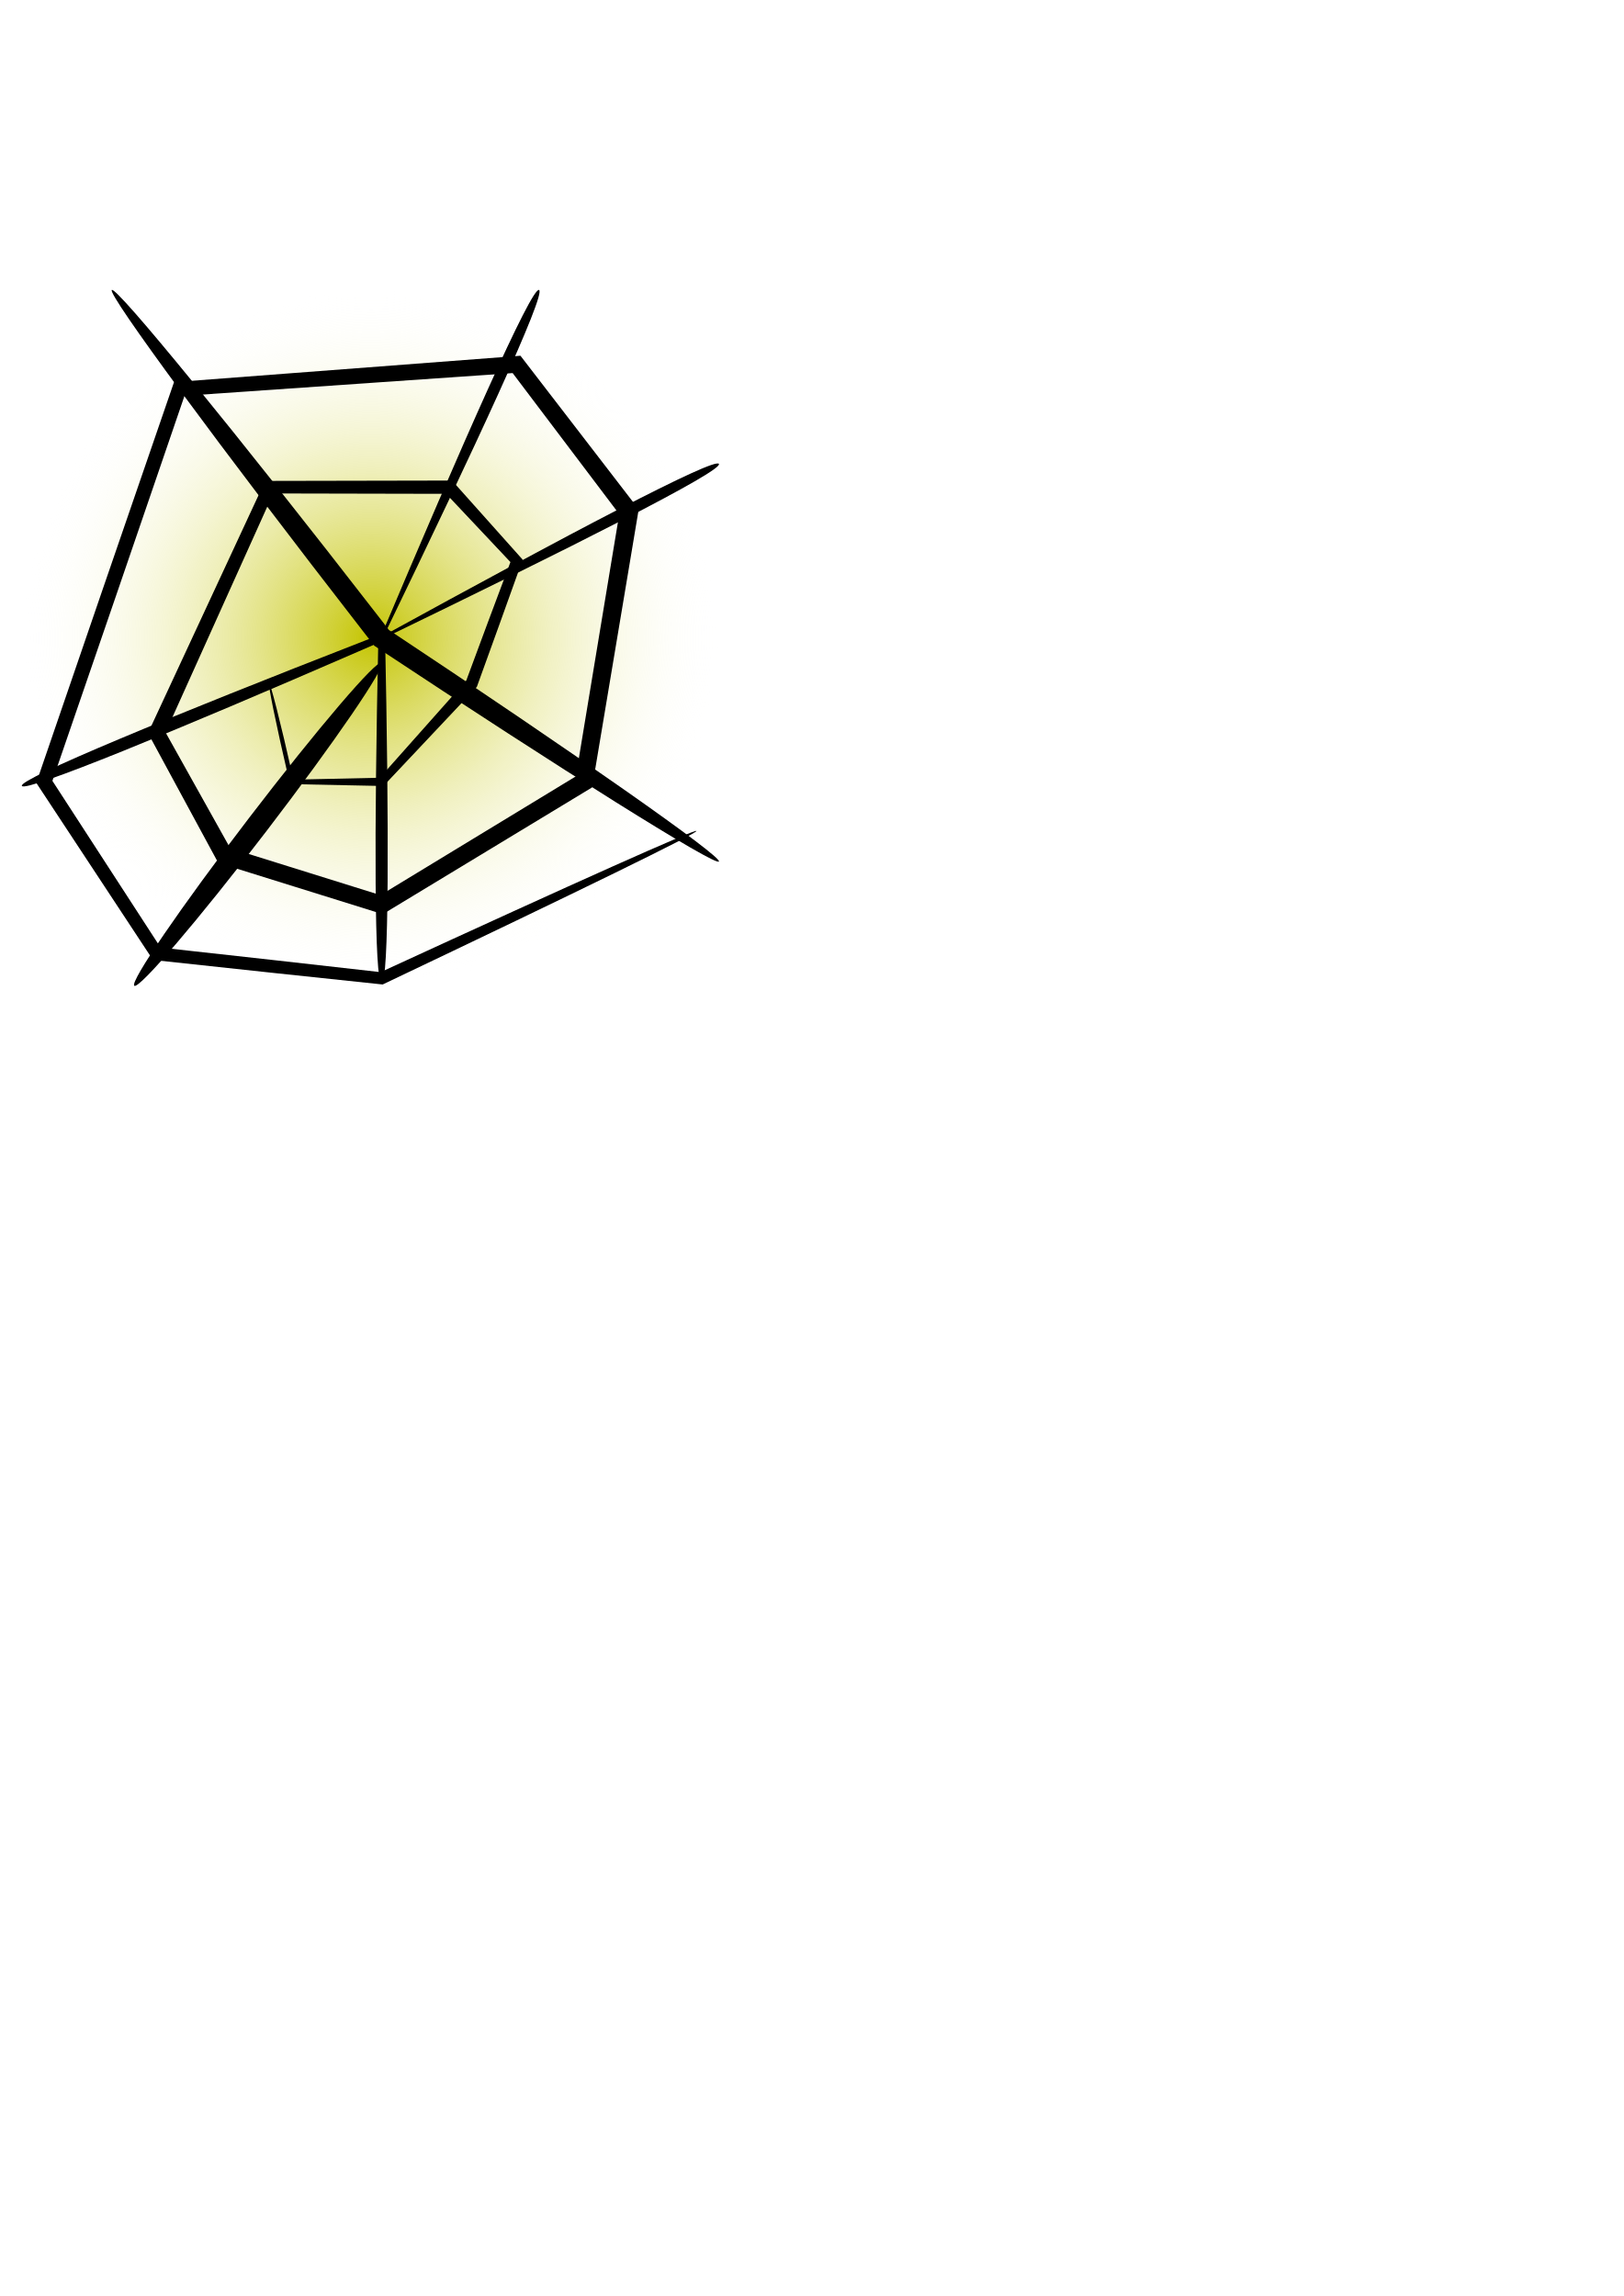
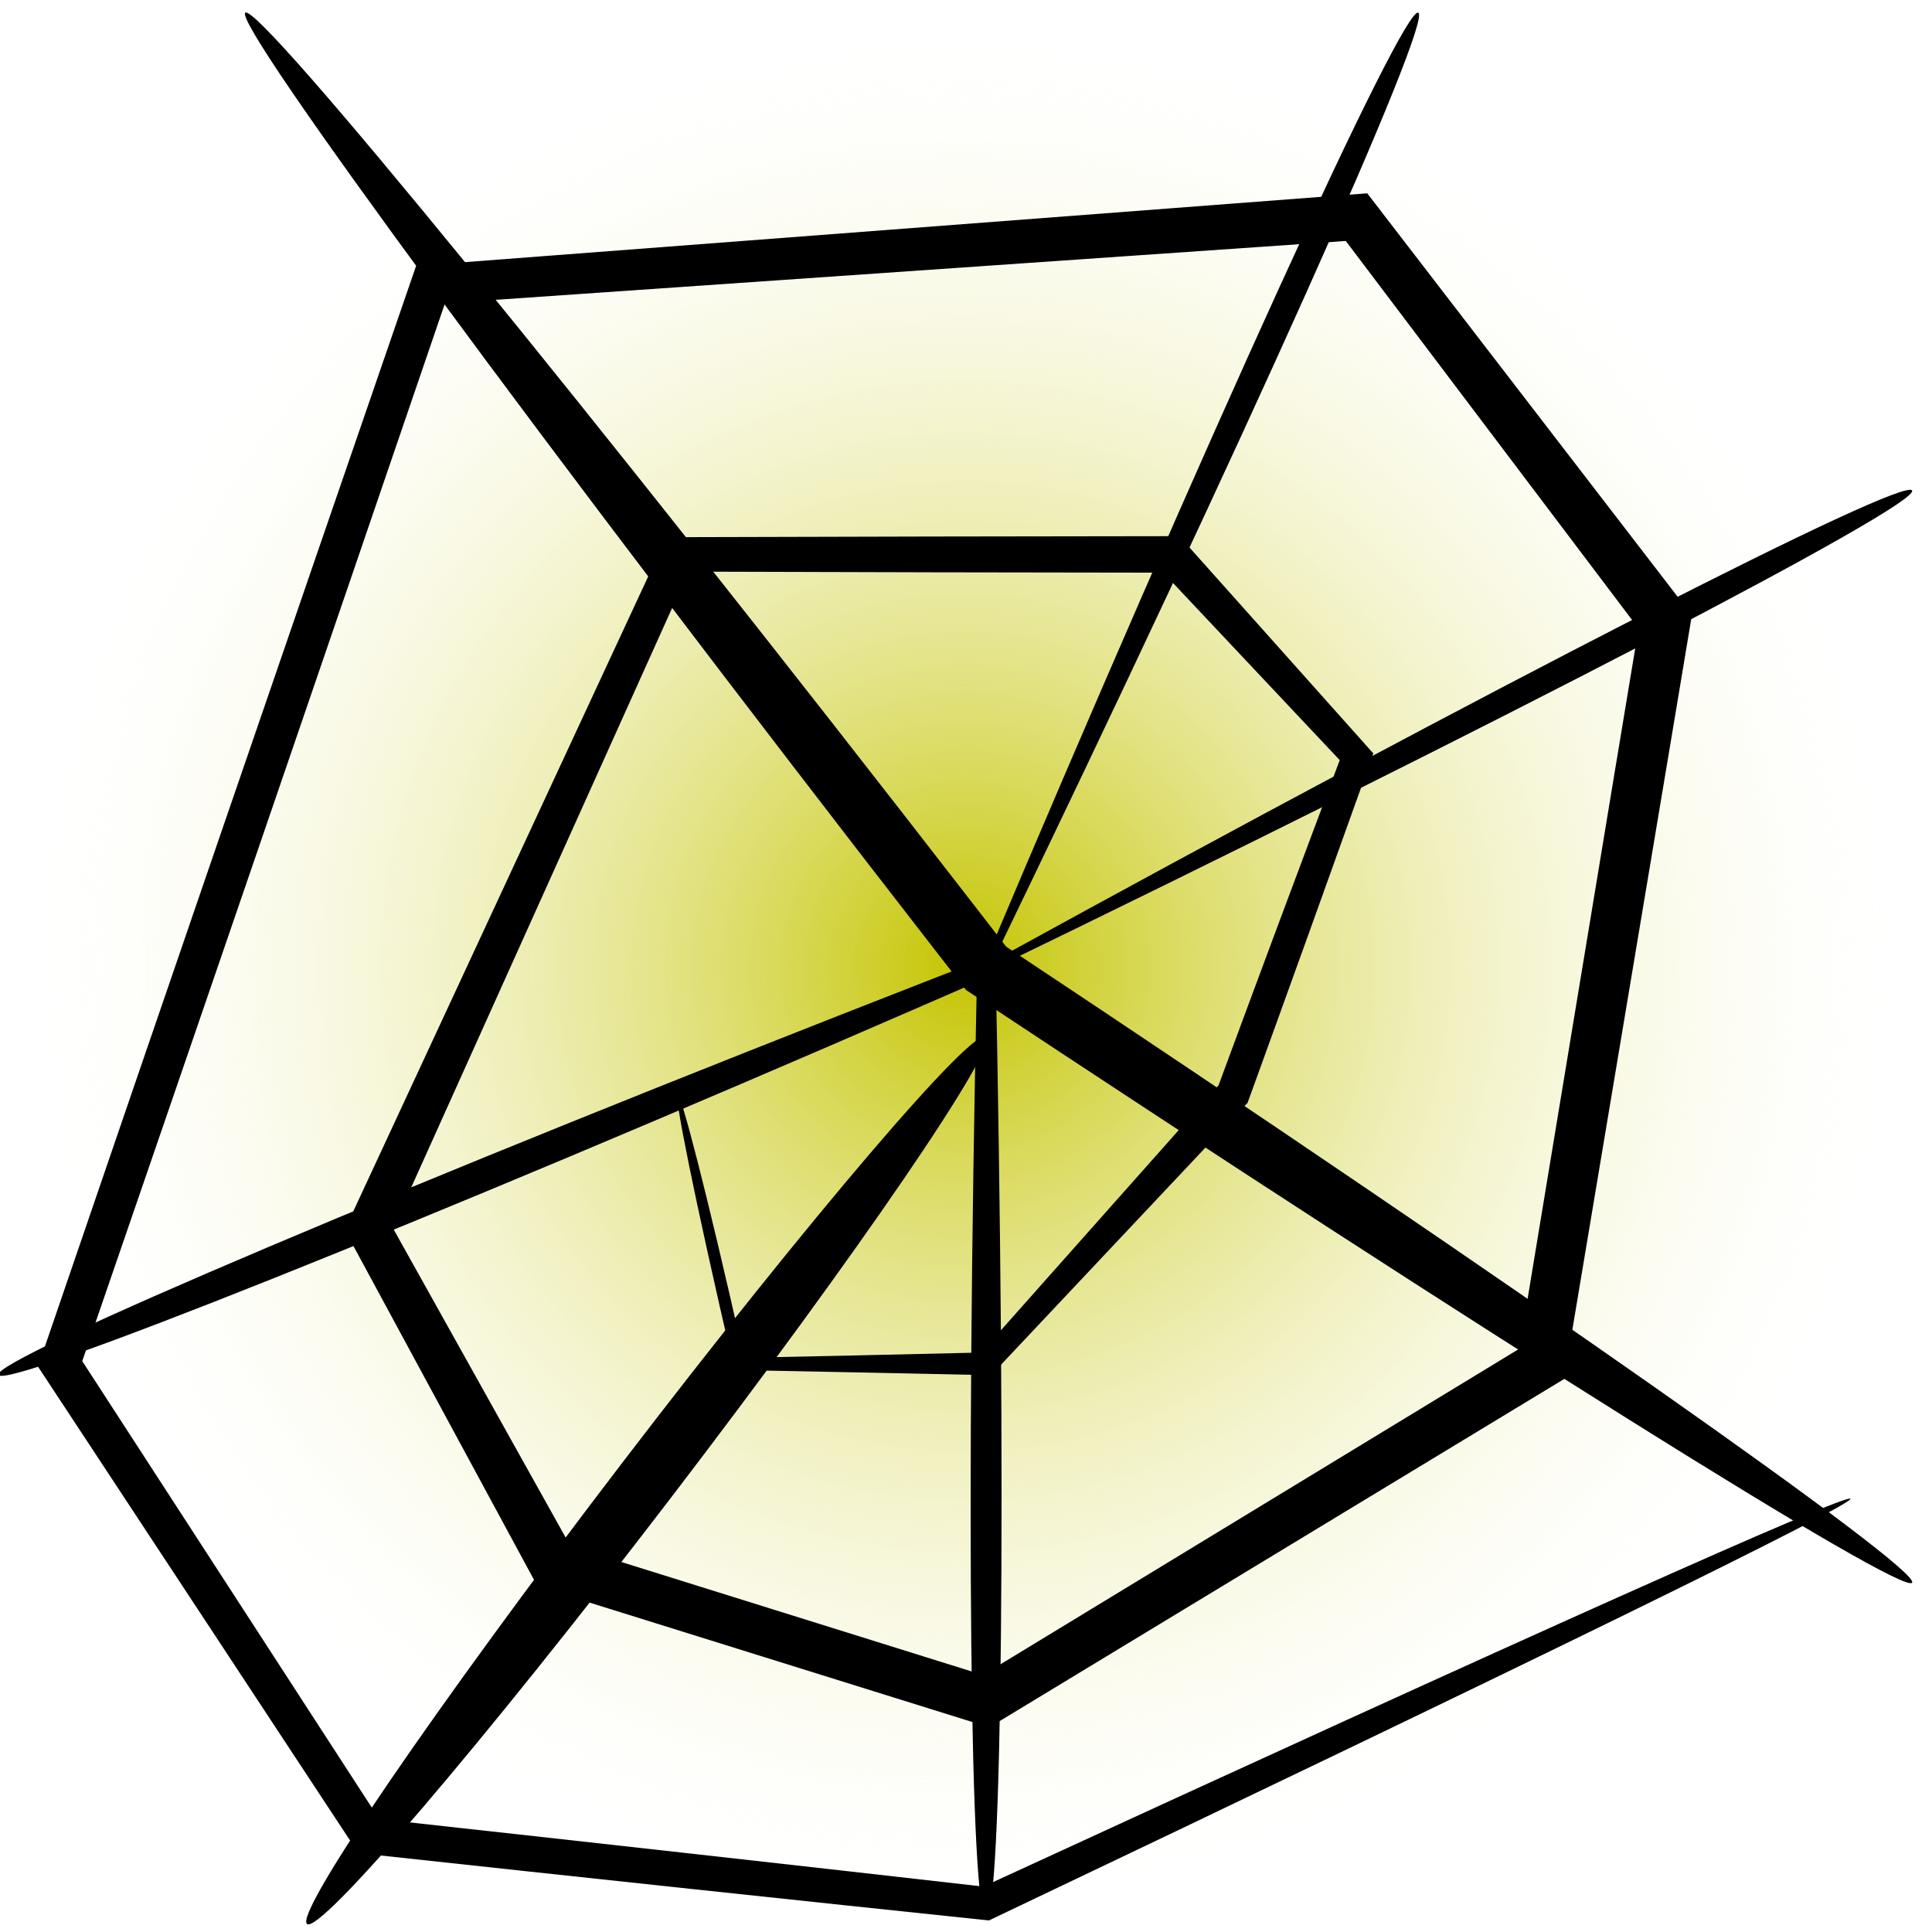
- <svg xmlns="http://www.w3.org/2000/svg" xmlns:xlink="http://www.w3.org/1999/xlink" width="210mm" height="297mm" viewBox="0 0 744.094 1052.362" id="svg2" version="1.1">
+ <svg xmlns="http://www.w3.org/2000/svg" xmlns:xlink="http://www.w3.org/1999/xlink" width="48" height="48" viewBox="0 0 45 45" id="svg2" version="1.1">
  <defs id="defs4">
    <linearGradient id="linearGradient4159">
      <stop style="stop-color:#c4c400;stop-opacity:1" offset="0" id="stop4161" />
      <stop style="stop-color:#ffffff;stop-opacity:0" offset="1" id="stop4163" />
    </linearGradient>
-     <radialGradient xlink:href="#linearGradient4159" id="radialGradient4165" cx="165" cy="152.362" fx="165" fy="152.362" r="155.5" gradientTransform="matrix(1.028784,0,0,1.029093,0.249164,135.5717)" gradientUnits="userSpaceOnUse" />
+     <radialGradient xlink:href="#linearGradient4159" id="radialGradient4165" cx="165" cy="152.362" fx="165" fy="152.362" r="155.5" gradientTransform="matrix(0.1449044,0,0,0.1450046,-1.414156,0.4193633)" gradientUnits="userSpaceOnUse" />
  </defs>
  <g id="layer1">
-     <path style="opacity:1;fill:url(#radialGradient4165);fill-opacity:1;fill-rule:evenodd;stroke:#000000;stroke-width:0;stroke-linecap:butt;stroke-linejoin:miter;stroke-opacity:1;stroke-miterlimit:4;stroke-dasharray:none" d="m 10.537,132.912 318.923,0 0,318.909 -318.923,0 0,-318.909 z" id="path4164" />
-     <path style="fill:#000000;fill-rule:evenodd;stroke:none;stroke-width:1px;stroke-linecap:butt;stroke-linejoin:miter;stroke-opacity:1" d="m 247.023,132.913 c 3.45,1.561 -29.342,72.14 -70.765,157.776 -0.002,0.003 -0.234,0.483 -0.235,0.487 83.164,-45.656 151.704,-81.896 153.437,-78.536 1.725,3.344 -68.122,38.526 -155.701,80.918 -0.001,0.003 0.215,-0.51 0.214,-0.507 37.947,-89.86 69.616,-161.692 73.05,-160.138 z" id="path4166" />
-     <path style="fill:#000000;fill-rule:evenodd;stroke:none;stroke-width:1px;stroke-linecap:butt;stroke-linejoin:miter;stroke-opacity:1" d="m 174.891,450.67 c -3.398,0 -3.409,-69.596 -1.546,-156.014 0,0 0,-1e-5 0,-1e-5 -2.991,1.302 -6.009,2.615 -9.042,3.933 -83.657,36.363 -152.948,64.863 -154.286,61.611 -1.331,-3.233 68.818,-32.16 156.996,-66.494 3.163,-1.231 6.308,-2.455 9.423,-3.666 0,0 0,10e-6 0,10e-6 1.883,90.108 1.831,160.63 -1.546,160.63 z" id="path4170" />
-     <path style="fill:#000000;fill-rule:evenodd;stroke:none;stroke-width:1px;stroke-linecap:butt;stroke-linejoin:miter;stroke-opacity:1" d="m 51.235,132.913 c 2.204,-1.709 56.962,65.386 122.038,149.415 1.666,2.152 3.324,4.294 4.971,6.426 0,0 1e-5,10e-6 1e-5,10e-6 85.378,56.662 152.717,103.854 151.215,106.118 -1.502,2.265 -71.45,-41.588 -157.923,-98.894 0,0 -2e-5,-10e-6 -2e-5,-10e-6 -1.667,-2.143 -3.343,-4.298 -5.025,-6.464 C 100.59,204.623 49.032,134.622 51.235,132.913 Z" id="path4174" />
-     <path style="fill:#000000;fill-rule:evenodd;stroke:none;stroke-width:1px;stroke-linecap:butt;stroke-linejoin:miter;stroke-opacity:1" d="m 174.891,303.756 c 2.192,1.678 -21.42,36.206 -52.705,77.072 -31.285,40.866 -58.454,72.671 -60.645,70.993 -2.192,-1.678 21.42,-36.206 52.705,-77.072 31.285,-40.866 58.454,-72.671 60.645,-70.993 z" id="path4182" />
-     <path style="fill:#000000;fill-rule:evenodd;stroke:none;stroke-width:1px;stroke-linecap:butt;stroke-linejoin:miter;stroke-opacity:1" d="m 123.368,313.345 c 0.582,-0.133 4.719,15.602 11.117,44.002 11.472,-0.233 24.588,-0.517 39.573,-0.873 11.39,-12.823 25.297,-28.467 39.635,-44.598 6.238,-16.884 12.976,-34.963 20.222,-54.253 -9.477,-10.073 -19.267,-20.47 -29.45,-31.276 -25.072,-0.021 -51.477,-0.08 -79.253,-0.173 -15.404,34.216 -32.141,71.375 -49.34,109.534 9.655,17.285 19.587,35.069 29.635,53.063 22.497,7.016 45.45,14.184 68.851,21.501 29.141,-17.731 59.023,-35.897 89.541,-54.435 5.291,-32.046 10.691,-64.692 16.181,-97.806 1.24,-7.481 2.477,-14.938 3.71,-22.369 -16.503,-21.828 -32.827,-43.432 -48.861,-64.663 -51.699,3.598 -102.24,7.093 -150.37,10.408 -21.57,63.092 -41.757,121.952 -60.543,176.496 17.446,26.854 34.006,52.379 49.572,76.408 36.958,4.065 70.623,7.827 100.835,11.269 90.234,-41.538 144.257,-65.723 144.734,-64.705 0.477,1.019 -52.761,27.043 -143.795,70.358 C 144.11,447.963 108.976,444.211 70.102,439.992 53.412,414.697 35.548,387.582 16.628,358.827 35.953,302.367 57.023,241.057 79.741,175.155 c 50.668,-3.88 104.052,-7.952 158.768,-12.103 17.775,23.084 35.884,46.611 54.185,70.4 -1.316,7.882 -2.637,15.792 -3.963,23.728 -5.87,35.128 -11.669,69.76 -17.364,103.712 -32.735,19.845 -64.771,39.251 -95.941,58.118 -25.705,-8.008 -50.855,-15.852 -75.413,-23.52 C 89.042,375.227 78.268,355.317 67.818,336.002 86.66,295.43 104.828,256.338 121.524,220.431 c 30.243,-0.093 58.776,-0.151 85.621,-0.173 11.306,12.665 22.057,24.704 32.378,36.256 -7.492,20.953 -14.488,40.376 -20.997,58.3 -15.848,16.834 -30.459,32.35 -42.802,45.444 -16.629,-0.357 -30.755,-0.64 -42.864,-0.873 -6.949,-29.908 -10.075,-45.907 -9.492,-46.04 z" id="path4189" />
+     <path style="opacity:1;fill:url(#radialGradient4165);fill-opacity:1;fill-rule:evenodd;stroke:#000000;stroke-width:0;stroke-linecap:butt;stroke-linejoin:miter;stroke-miterlimit:4;stroke-dasharray:none;stroke-opacity:1" d="M 0.035,0.045 H 44.955 V 44.981 H 42.271 0.035 Z" id="path4164" />
+     <path style="fill:#000000;fill-rule:evenodd;stroke:none;stroke-width:1px;stroke-linecap:butt;stroke-linejoin:miter;stroke-opacity:1" d="m 247.023,132.913 c 2.515,1.138 -29.188,71.821 -70.765,157.776 -0.002,0.003 -0.234,0.483 -0.235,0.487 83.474,-45.827 152.174,-80.984 153.437,-78.536 1.263,2.448 -68.441,38.68 -155.701,80.918 -0.001,0.003 0.215,-0.51 0.214,-0.507 37.809,-89.534 70.535,-161.276 73.05,-160.138 z" id="path4166" class="UnoptimicedTransforms" transform="matrix(0.1395379,0,0,0.1395929,-1.435423,-18.25785)" />
+     <path style="fill:#000000;fill-rule:evenodd;stroke:none;stroke-width:1px;stroke-linecap:butt;stroke-linejoin:miter;stroke-opacity:1" d="m 174.891,450.67 c -2.66,0 -3.419,-69.109 -1.546,-156.014 0,0 0,-1e-5 0,-1e-5 0.372,-0.162 -9.414,4.095 -9.042,3.933 -84.115,36.562 -153.235,64.164 -154.286,61.611 -1.05,-2.552 69.284,-32.342 156.996,-66.494 0.292,-0.114 9.131,-3.552 9.423,-3.666 0,0 0,10e-6 0,10e-6 1.873,89.621 1.115,160.63 -1.546,160.63 z" id="path4170" class="UnoptimicedTransforms" transform="matrix(0.1395379,0,0,0.1395929,-1.435423,-18.25785)" />
+     <path style="fill:#000000;fill-rule:evenodd;stroke:none;stroke-width:1px;stroke-linecap:butt;stroke-linejoin:miter;stroke-opacity:1" d="m 51.235,132.913 c 2.204,-1.709 56.962,65.386 122.038,149.415 0.009,0.012 4.962,6.414 4.971,6.426 0,0 1e-5,10e-6 1e-5,10e-6 85.378,56.662 152.717,103.854 151.215,106.118 -1.502,2.265 -71.45,-41.588 -157.923,-98.894 0,0 -2e-5,-10e-6 -2e-5,-10e-6 0.009,0.012 -5.035,-6.477 -5.025,-6.464 C 100.59,204.623 49.032,134.622 51.235,132.913 Z" id="path4174" class="UnoptimicedTransforms" transform="matrix(0.1395379,0,0,0.1395929,-1.435423,-18.25785)" />
+     <path style="fill:#000000;fill-rule:evenodd;stroke:none;stroke-width:1px;stroke-linecap:butt;stroke-linejoin:miter;stroke-opacity:1" d="m 174.891,303.756 c 2.192,1.678 -21.42,36.206 -52.705,77.072 -31.285,40.866 -58.454,72.671 -60.645,70.993 -2.192,-1.678 21.42,-36.206 52.705,-77.072 31.285,-40.866 58.454,-72.671 60.645,-70.993 z" id="path4182" class="UnoptimicedTransforms" transform="matrix(0.1395379,0,0,0.1395929,-1.435423,-18.25785)" />
+     <path style="fill:#000000;fill-rule:evenodd;stroke:none;stroke-width:1px;stroke-linecap:butt;stroke-linejoin:miter;stroke-opacity:1" d="m 123.368,313.345 c 0.57,-0.13 4.716,15.586 11.117,44.002 11.472,-0.233 24.588,-0.517 39.573,-0.873 4.06,-4.571 35.574,-40.027 39.635,-44.598 6.238,-16.884 12.976,-34.963 20.222,-54.253 0.028,0.03 -29.478,-31.305 -29.45,-31.276 -25.072,-0.021 -51.477,-0.08 -79.253,-0.173 2.362,-5.246 -51.702,114.78 -49.34,109.534 -1.549,-2.773 31.184,55.836 29.635,53.063 0.21,0.066 68.641,21.435 68.851,21.501 -0.3,0.183 89.842,-54.617 89.541,-54.435 -0.145,0.875 16.325,-98.681 16.181,-97.806 6.9e-4,-0.004 3.709,-22.365 3.71,-22.369 -1.332,-1.762 -47.529,-62.9 -48.861,-64.663 -5.363,0.373 -145.007,10.034 -150.37,10.408 -21.57,63.092 -41.757,121.952 -60.543,176.496 0.032,0.05 49.539,76.358 49.572,76.408 36.958,4.065 70.623,7.827 100.835,11.269 90.267,-41.554 144.261,-65.714 144.734,-64.705 0.472,1.009 -52.795,27.059 -143.795,70.358 -31.25,-3.272 -66.384,-7.024 -105.257,-11.242 0.014,0.021 -53.488,-81.186 -53.474,-81.165 19.325,-56.46 40.395,-117.77 63.113,-183.672 -6.012,0.46 164.779,-12.563 158.768,-12.103 -1.533,-1.991 55.718,72.392 54.185,70.4 9.2e-4,-0.006 -3.964,23.734 -3.963,23.728 -0.146,0.874 -17.218,102.839 -17.364,103.712 -0.3,0.182 -95.642,57.936 -95.941,58.118 0.241,0.075 -75.654,-23.595 -75.413,-23.52 -0.924,-1.707 -31.269,-57.782 -32.193,-59.489 1.761,-3.791 51.945,-111.78 53.706,-115.571 30.243,-0.093 58.776,-0.151 85.621,-0.173 0.045,0.05 32.333,36.205 32.378,36.256 -7.492,20.953 -14.488,40.376 -20.997,58.3 4.673,-4.964 -47.475,50.408 -42.802,45.444 -16.629,-0.357 -30.755,-0.64 -42.864,-0.873 -6.945,-29.892 -10.062,-45.91 -9.492,-46.04 z" id="path4189" class="UnoptimicedTransforms" transform="matrix(0.1395379,0,0,0.1395929,-1.435423,-18.25785)" />
  </g>
</svg>
